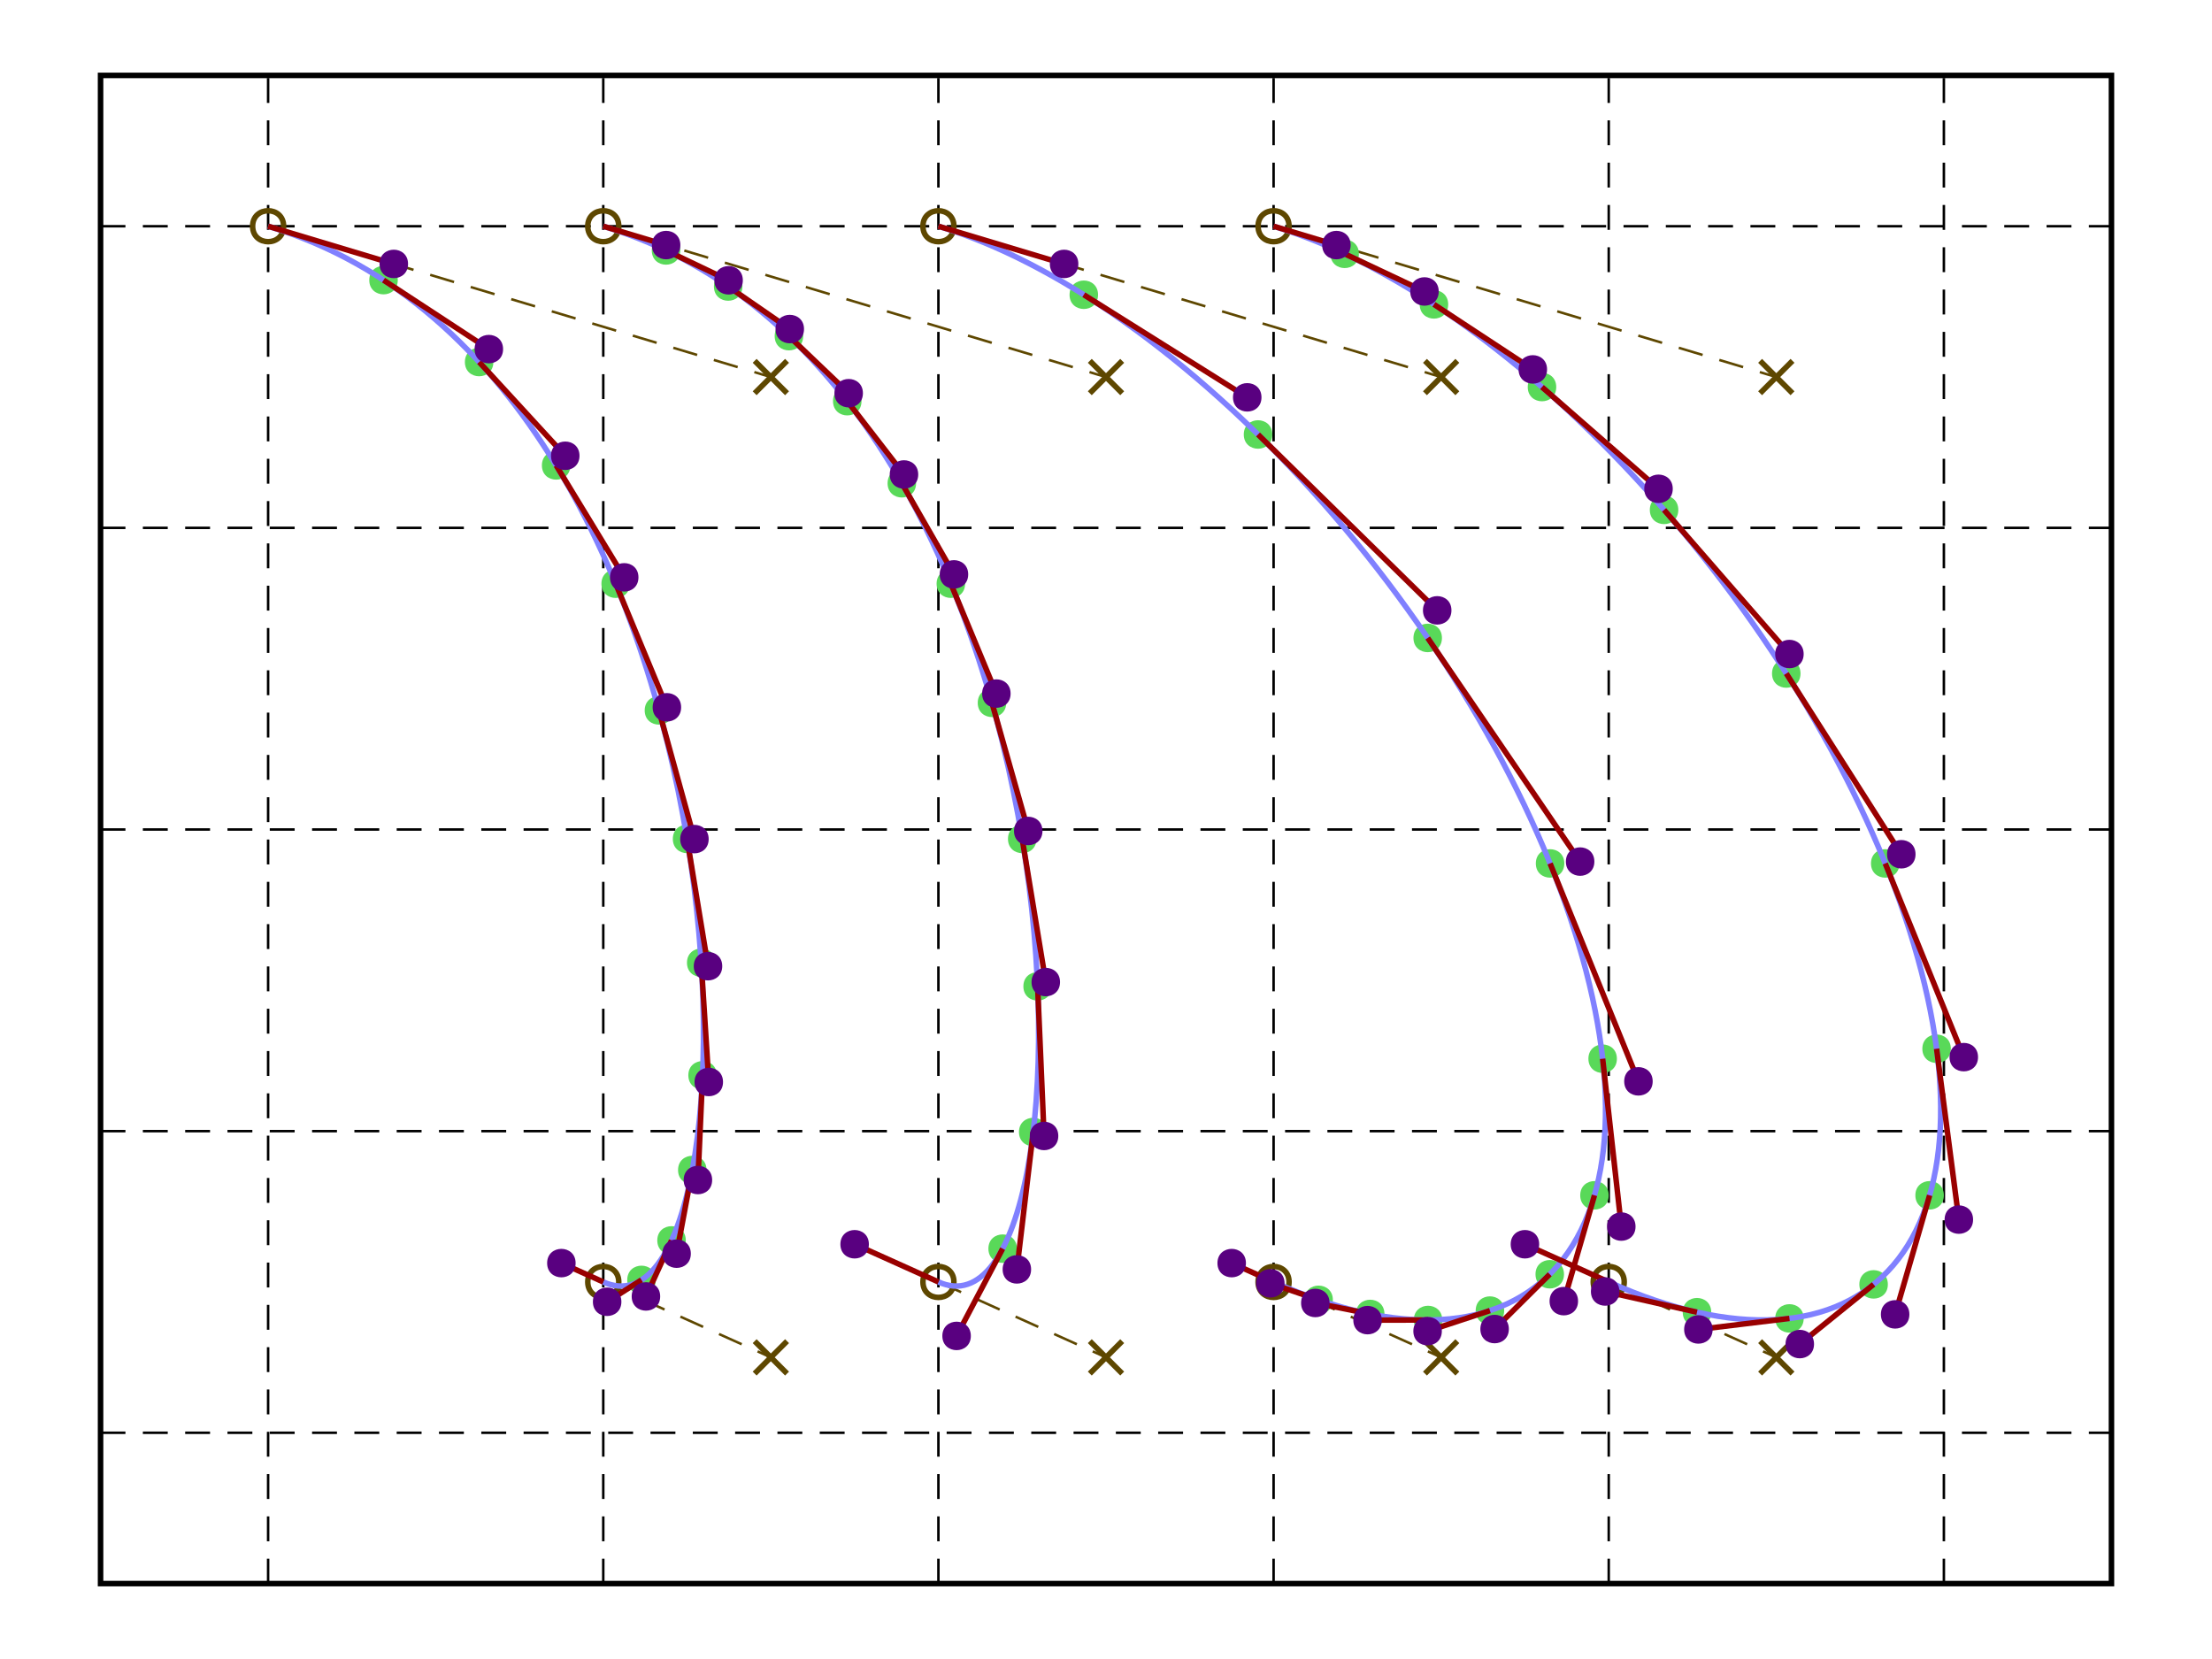
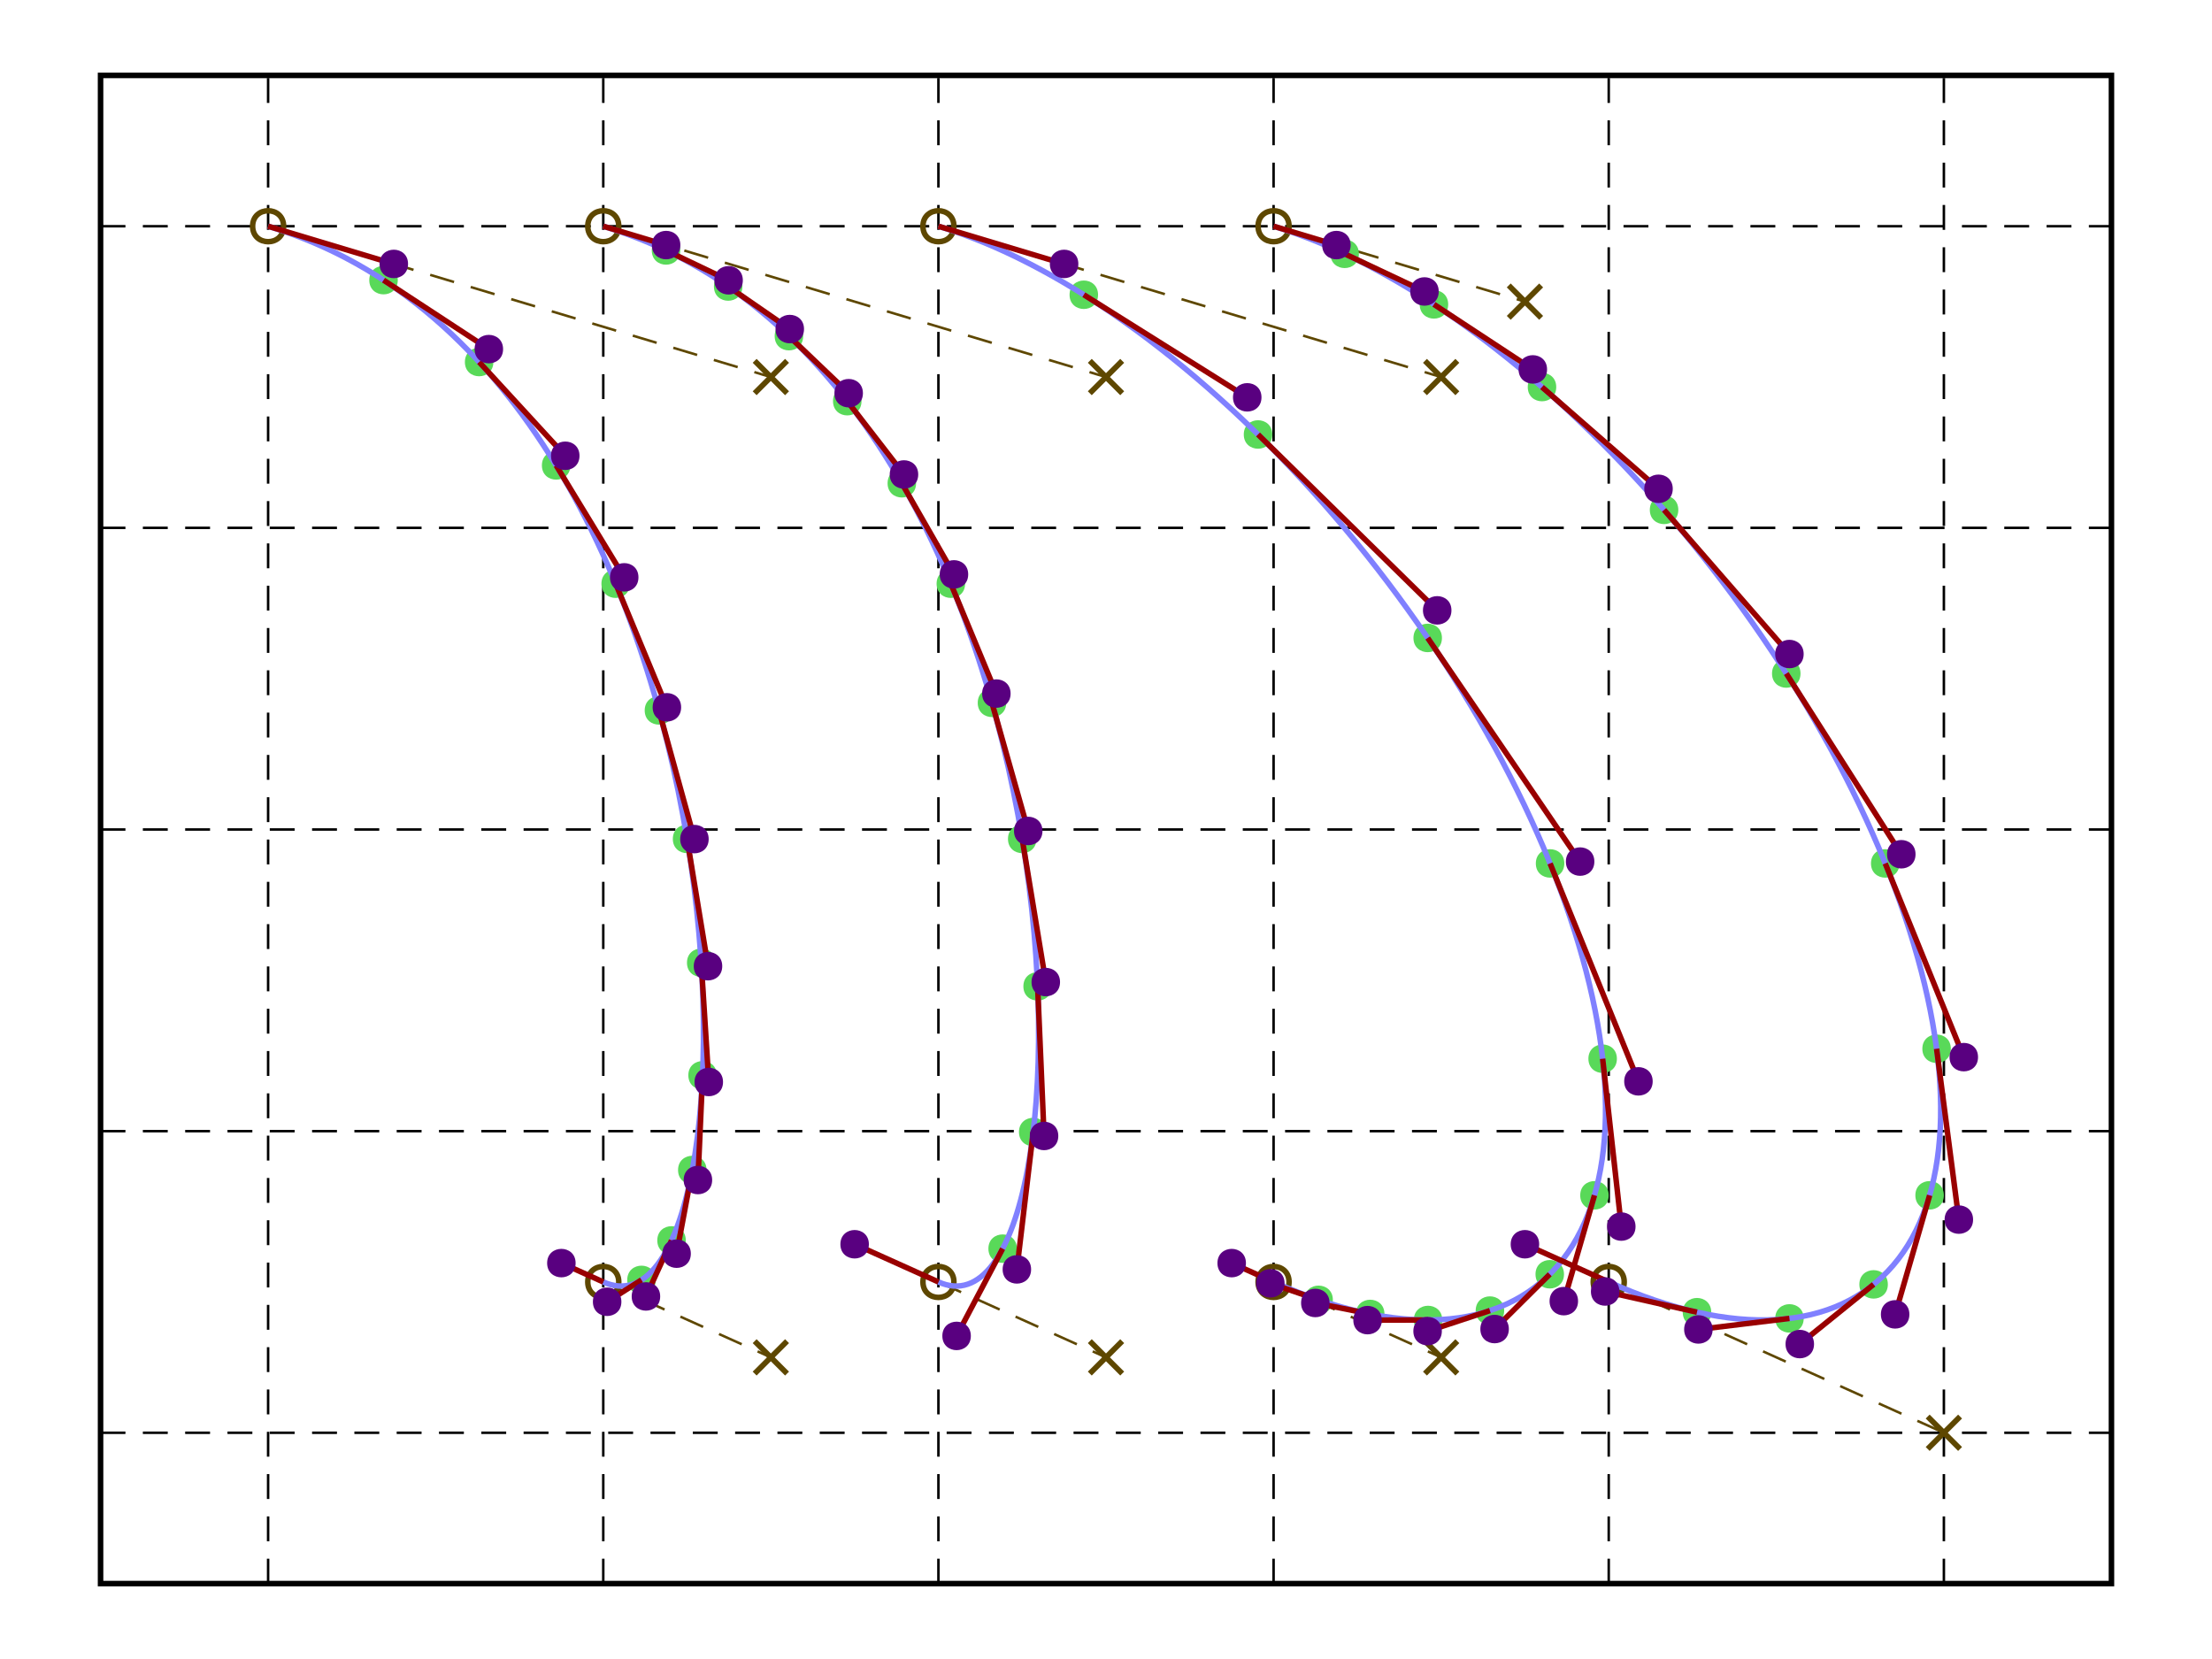
<svg xmlns="http://www.w3.org/2000/svg" width="400pt" height="300pt" viewBox="0 0 400 300">
  <path fill="none" stroke-width="1" stroke-linecap="butt" stroke-linejoin="miter" stroke="rgb(0%, 0%, 0%)" stroke-opacity="1" stroke-miterlimit="10" d="M 18.184 286.363 L 18.184 13.637 L 381.816 13.637 L 381.816 286.363 Z M 18.184 286.363 " />
  <path fill="none" stroke-width="0.45" stroke-linecap="butt" stroke-linejoin="miter" stroke="rgb(0%, 0%, 0%)" stroke-opacity="1" stroke-dasharray="4.5 3.15" stroke-miterlimit="10" d="M 18.184 150 L 381.816 150 M 18.184 204.547 L 381.816 204.547 M 18.184 259.09 L 381.816 259.09 M 18.184 95.453 L 381.816 95.453 M 18.184 40.91 L 381.816 40.91 " />
  <path fill="none" stroke-width="0.45" stroke-linecap="butt" stroke-linejoin="miter" stroke="rgb(0%, 0%, 0%)" stroke-opacity="1" stroke-dasharray="4.5 3.15" stroke-miterlimit="10" d="M 109.09 286.363 L 109.09 13.637 M 48.484 286.363 L 48.484 13.637 M 169.695 286.363 L 169.695 13.637 M 230.305 286.363 L 230.305 13.637 M 290.91 286.363 L 290.91 13.637 M 351.516 286.363 L 351.516 13.637 " />
  <path fill="none" stroke-width="1" stroke-linecap="butt" stroke-linejoin="miter" stroke="rgb(37%, 28%, 0%)" stroke-opacity="1" stroke-miterlimit="10" d="M 51.285 40.91 C 51.285 44.641 45.684 44.641 45.684 40.91 C 45.684 37.176 51.285 37.176 51.285 40.91 Z M 111.891 231.816 C 111.891 235.551 106.289 235.551 106.289 231.816 C 106.289 228.086 111.891 228.086 111.891 231.816 Z M 111.891 231.816 " />
  <path fill="none" stroke-width="1" stroke-linecap="butt" stroke-linejoin="miter" stroke="rgb(37%, 28%, 0%)" stroke-opacity="1" stroke-miterlimit="10" d="M 136.465 65.25 L 142.324 71.113 M 142.324 65.25 L 136.465 71.113 Z M 136.465 242.523 L 142.324 248.387 M 142.324 242.523 L 136.465 248.387 Z M 142.324 242.523 " />
  <path fill="none" stroke-width="0.45" stroke-linecap="butt" stroke-linejoin="miter" stroke="rgb(37%, 28%, 0%)" stroke-opacity="1" stroke-dasharray="4.5 3.15" stroke-miterlimit="10" d="M 48.484 40.91 L 139.395 68.184 M 109.09 231.816 L 139.395 245.453 " />
  <path fill="none" stroke-width="1" stroke-linecap="butt" stroke-linejoin="miter" stroke="rgb(37%, 28%, 0%)" stroke-opacity="1" stroke-miterlimit="10" d="M 111.891 40.91 C 111.891 44.641 106.289 44.641 106.289 40.91 C 106.289 37.176 111.891 37.176 111.891 40.91 Z M 172.496 231.816 C 172.496 235.551 166.898 235.551 166.898 231.816 C 166.898 228.086 172.496 228.086 172.496 231.816 Z M 172.496 231.816 " />
  <path fill="none" stroke-width="1" stroke-linecap="butt" stroke-linejoin="miter" stroke="rgb(37%, 28%, 0%)" stroke-opacity="1" stroke-miterlimit="10" d="M 197.07 65.25 L 202.93 71.113 M 202.93 65.25 L 197.07 71.113 Z M 197.07 242.523 L 202.93 248.387 M 202.93 242.523 L 197.07 248.387 Z M 202.93 242.523 " />
  <path fill="none" stroke-width="0.45" stroke-linecap="butt" stroke-linejoin="miter" stroke="rgb(37%, 28%, 0%)" stroke-opacity="1" stroke-dasharray="4.5 3.15" stroke-miterlimit="10" d="M 109.09 40.91 L 200 68.184 M 169.695 231.816 L 200 245.453 " />
  <path fill="none" stroke-width="1" stroke-linecap="butt" stroke-linejoin="miter" stroke="rgb(37%, 28%, 0%)" stroke-opacity="1" stroke-miterlimit="10" d="M 172.496 40.91 C 172.496 44.641 166.898 44.641 166.898 40.91 C 166.898 37.176 172.496 37.176 172.496 40.91 Z M 233.102 231.816 C 233.102 235.551 227.504 235.551 227.504 231.816 C 227.504 228.086 233.102 228.086 233.102 231.816 Z M 233.102 231.816 " />
  <path fill="none" stroke-width="1" stroke-linecap="butt" stroke-linejoin="miter" stroke="rgb(37%, 28%, 0%)" stroke-opacity="1" stroke-miterlimit="10" d="M 257.676 65.25 L 263.535 71.113 M 263.535 65.25 L 257.676 71.113 Z M 257.676 242.523 L 263.535 248.387 M 263.535 242.523 L 257.676 248.387 Z M 263.535 242.523 " />
  <path fill="none" stroke-width="0.45" stroke-linecap="butt" stroke-linejoin="miter" stroke="rgb(37%, 28%, 0%)" stroke-opacity="1" stroke-dasharray="4.5 3.15" stroke-miterlimit="10" d="M 169.695 40.91 L 260.605 68.184 M 230.305 231.816 L 260.605 245.453 " />
  <path fill="none" stroke-width="1" stroke-linecap="butt" stroke-linejoin="miter" stroke="rgb(37%, 28%, 0%)" stroke-opacity="1" stroke-miterlimit="10" d="M 233.102 40.91 C 233.102 44.641 227.504 44.641 227.504 40.91 C 227.504 37.176 233.102 37.176 233.102 40.91 Z M 293.711 231.816 C 293.711 235.551 288.109 235.551 288.109 231.816 C 288.109 228.086 293.711 228.086 293.711 231.816 Z M 293.711 231.816 " />
-   <path fill="none" stroke-width="1" stroke-linecap="butt" stroke-linejoin="miter" stroke="rgb(37%, 28%, 0%)" stroke-opacity="1" stroke-miterlimit="10" d="M 318.281 65.25 L 324.141 71.113 M 324.141 65.25 L 318.281 71.113 Z M 318.281 242.523 L 324.141 248.387 M 324.141 242.523 L 318.281 248.387 Z M 324.141 242.523 " />
-   <path fill="none" stroke-width="0.45" stroke-linecap="butt" stroke-linejoin="miter" stroke="rgb(37%, 28%, 0%)" stroke-opacity="1" stroke-dasharray="4.5 3.15" stroke-miterlimit="10" d="M 230.305 40.91 L 321.211 68.184 M 290.91 231.816 L 321.211 245.453 " />
+   <path fill="none" stroke-width="1" stroke-linecap="butt" stroke-linejoin="miter" stroke="rgb(37%, 28%, 0%)" stroke-opacity="1" stroke-miterlimit="10" d="M 272.828 51.613 L 278.688 57.477 M 278.688 51.613 L 272.828 57.477 Z M 348.586 256.16 L 354.445 262.02 M 354.445 256.16 L 348.586 262.02 Z M 354.445 256.16 " />
+   <path fill="none" stroke-width="0.45" stroke-linecap="butt" stroke-linejoin="miter" stroke="rgb(37%, 28%, 0%)" stroke-opacity="1" stroke-dasharray="4.5 3.15" stroke-miterlimit="10" d="M 230.305 40.91 L 275.758 54.547 M 290.91 231.816 L 351.516 259.09 " />
  <path fill-rule="nonzero" fill="rgb(35%, 85%, 35%)" fill-opacity="1" d="M 71.93 50.656 C 71.93 54.09 66.777 54.09 66.777 50.656 C 66.777 47.219 71.93 47.219 71.93 50.656 " />
  <path fill-rule="nonzero" fill="rgb(35%, 85%, 35%)" fill-opacity="1" d="M 89.219 65.469 C 89.219 68.902 84.066 68.902 84.066 65.469 C 84.066 62.031 89.219 62.031 89.219 65.469 " />
  <path fill-rule="nonzero" fill="rgb(35%, 85%, 35%)" fill-opacity="1" d="M 103.145 84.16 C 103.145 87.598 97.992 87.598 97.992 84.16 C 97.992 80.727 103.145 80.727 103.145 84.16 " />
  <path fill-rule="nonzero" fill="rgb(35%, 85%, 35%)" fill-opacity="1" d="M 113.91 105.555 C 113.91 108.988 108.758 108.988 108.758 105.555 C 108.758 102.121 113.91 102.121 113.91 105.555 " />
  <path fill-rule="nonzero" fill="rgb(35%, 85%, 35%)" fill-opacity="1" d="M 121.734 128.465 C 121.734 131.898 116.582 131.898 116.582 128.465 C 116.582 125.031 121.734 125.031 121.734 128.465 " />
  <path fill-rule="nonzero" fill="rgb(35%, 85%, 35%)" fill-opacity="1" d="M 126.82 151.703 C 126.82 155.141 121.668 155.141 121.668 151.703 C 121.668 148.27 126.82 148.27 126.82 151.703 " />
  <path fill-rule="nonzero" fill="rgb(35%, 85%, 35%)" fill-opacity="1" d="M 129.379 174.094 C 129.379 177.527 124.227 177.527 124.227 174.094 C 124.227 170.656 129.379 170.656 129.379 174.094 " />
  <path fill-rule="nonzero" fill="rgb(35%, 85%, 35%)" fill-opacity="1" d="M 129.625 194.445 C 129.625 197.879 124.473 197.879 124.473 194.445 C 124.473 191.012 129.625 191.012 129.625 194.445 " />
  <path fill-rule="nonzero" fill="rgb(35%, 85%, 35%)" fill-opacity="1" d="M 127.766 211.578 C 127.766 215.012 122.613 215.012 122.613 211.578 C 122.613 208.141 127.766 208.141 127.766 211.578 " />
  <path fill-rule="nonzero" fill="rgb(35%, 85%, 35%)" fill-opacity="1" d="M 124.012 224.305 C 124.012 227.738 118.859 227.738 118.859 224.305 C 118.859 220.871 124.012 220.871 124.012 224.305 " />
  <path fill-rule="nonzero" fill="rgb(35%, 85%, 35%)" fill-opacity="1" d="M 118.578 231.449 C 118.578 234.883 113.426 234.883 113.426 231.449 C 113.426 228.012 118.578 228.012 118.578 231.449 " />
  <path fill-rule="nonzero" fill="rgb(35%, 85%, 35%)" fill-opacity="1" d="M 123.016 45.289 C 123.016 48.723 117.863 48.723 117.863 45.289 C 117.863 41.855 123.016 41.855 123.016 45.289 " />
  <path fill-rule="nonzero" fill="rgb(35%, 85%, 35%)" fill-opacity="1" d="M 134.25 51.809 C 134.25 55.246 129.102 55.246 129.102 51.809 C 129.102 48.375 134.25 48.375 134.25 51.809 " />
  <path fill-rule="nonzero" fill="rgb(35%, 85%, 35%)" fill-opacity="1" d="M 145.238 60.789 C 145.238 64.223 140.086 64.223 140.086 60.789 C 140.086 57.352 145.238 57.352 145.238 60.789 " />
  <path fill-rule="nonzero" fill="rgb(35%, 85%, 35%)" fill-opacity="1" d="M 155.789 72.547 C 155.789 75.98 150.637 75.98 150.637 72.547 C 150.637 69.109 155.789 69.109 155.789 72.547 " />
  <path fill-rule="nonzero" fill="rgb(35%, 85%, 35%)" fill-opacity="1" d="M 165.656 87.391 C 165.656 90.824 160.504 90.824 160.504 87.391 C 160.504 83.957 165.656 83.957 165.656 87.391 " />
  <path fill-rule="nonzero" fill="rgb(35%, 85%, 35%)" fill-opacity="1" d="M 174.52 105.555 C 174.52 108.988 169.367 108.988 169.367 105.555 C 169.367 102.121 174.52 102.121 174.52 105.555 " />
  <path fill-rule="nonzero" fill="rgb(35%, 85%, 35%)" fill-opacity="1" d="M 181.957 127.098 C 181.957 130.531 176.805 130.531 176.805 127.098 C 176.805 123.66 181.957 123.66 181.957 127.098 " />
  <path fill-rule="nonzero" fill="rgb(35%, 85%, 35%)" fill-opacity="1" d="M 187.426 151.703 C 187.426 155.141 182.273 155.141 182.273 151.703 C 182.273 148.27 187.426 148.27 187.426 151.703 " />
  <path fill-rule="nonzero" fill="rgb(35%, 85%, 35%)" fill-opacity="1" d="M 190.211 178.363 C 190.211 181.797 185.059 181.797 185.059 178.363 C 185.059 174.93 190.211 174.93 190.211 178.363 " />
  <path fill-rule="nonzero" fill="rgb(35%, 85%, 35%)" fill-opacity="1" d="M 189.414 204.703 C 189.414 208.141 184.262 208.141 184.262 204.703 C 184.262 201.27 189.414 201.27 189.414 204.703 " />
  <path fill-rule="nonzero" fill="rgb(35%, 85%, 35%)" fill-opacity="1" d="M 183.887 225.797 C 183.887 229.23 178.734 229.23 178.734 225.797 C 178.734 222.363 183.887 222.363 183.887 225.797 " />
  <path fill-rule="nonzero" fill="rgb(35%, 85%, 35%)" fill-opacity="1" d="M 198.562 53.301 C 198.562 56.734 193.41 56.734 193.41 53.301 C 193.41 49.867 198.562 49.867 198.562 53.301 " />
  <path fill-rule="nonzero" fill="rgb(35%, 85%, 35%)" fill-opacity="1" d="M 230.066 78.566 C 230.066 82.004 224.914 82.004 224.914 78.566 C 224.914 75.133 230.066 75.133 230.066 78.566 " />
  <path fill-rule="nonzero" fill="rgb(35%, 85%, 35%)" fill-opacity="1" d="M 260.75 115.363 C 260.75 118.797 255.598 118.797 255.598 115.363 C 255.598 111.926 260.75 111.926 260.75 115.363 " />
  <path fill-rule="nonzero" fill="rgb(35%, 85%, 35%)" fill-opacity="1" d="M 282.879 156.137 C 282.879 159.57 277.727 159.57 277.727 156.137 C 277.727 152.703 282.879 152.703 282.879 156.137 " />
  <path fill-rule="nonzero" fill="rgb(35%, 85%, 35%)" fill-opacity="1" d="M 292.387 191.453 C 292.387 194.887 287.234 194.887 287.234 191.453 C 287.234 188.016 292.387 188.016 292.387 191.453 " />
  <path fill-rule="nonzero" fill="rgb(35%, 85%, 35%)" fill-opacity="1" d="M 290.906 216.152 C 290.906 219.586 285.754 219.586 285.754 216.152 C 285.754 212.715 290.906 212.715 290.906 216.152 " />
  <path fill-rule="nonzero" fill="rgb(35%, 85%, 35%)" fill-opacity="1" d="M 282.82 230.426 C 282.82 233.859 277.668 233.859 277.668 230.426 C 277.668 226.992 282.82 226.992 282.82 230.426 " />
  <path fill-rule="nonzero" fill="rgb(35%, 85%, 35%)" fill-opacity="1" d="M 272.004 236.996 C 272.004 240.43 266.852 240.43 266.852 236.996 C 266.852 233.562 272.004 233.562 272.004 236.996 " />
  <path fill-rule="nonzero" fill="rgb(35%, 85%, 35%)" fill-opacity="1" d="M 260.809 238.695 C 260.809 242.129 255.66 242.129 255.66 238.695 C 255.66 235.262 260.809 235.262 260.809 238.695 " />
  <path fill-rule="nonzero" fill="rgb(35%, 85%, 35%)" fill-opacity="1" d="M 250.352 237.605 C 250.352 241.043 245.199 241.043 245.199 237.605 C 245.199 234.172 250.352 234.172 250.352 237.605 " />
  <path fill-rule="nonzero" fill="rgb(35%, 85%, 35%)" fill-opacity="1" d="M 241.023 235.055 C 241.023 238.488 235.871 238.488 235.871 235.055 C 235.871 231.617 241.023 231.617 241.023 235.055 " />
  <path fill-rule="nonzero" fill="rgb(35%, 85%, 35%)" fill-opacity="1" d="M 245.734 45.902 C 245.734 49.336 240.582 49.336 240.582 45.902 C 240.582 42.465 245.734 42.465 245.734 45.902 " />
  <path fill-rule="nonzero" fill="rgb(35%, 85%, 35%)" fill-opacity="1" d="M 261.879 55.043 C 261.879 58.477 256.727 58.477 256.727 55.043 C 256.727 51.609 261.879 51.609 261.879 55.043 " />
  <path fill-rule="nonzero" fill="rgb(35%, 85%, 35%)" fill-opacity="1" d="M 281.418 69.992 C 281.418 73.426 276.266 73.426 276.266 69.992 C 276.266 66.559 281.418 66.559 281.418 69.992 " />
  <path fill-rule="nonzero" fill="rgb(35%, 85%, 35%)" fill-opacity="1" d="M 303.492 92.203 C 303.492 95.637 298.34 95.637 298.34 92.203 C 298.34 88.766 303.492 88.766 303.492 92.203 " />
  <path fill-rule="nonzero" fill="rgb(35%, 85%, 35%)" fill-opacity="1" d="M 325.59 121.793 C 325.59 125.227 320.438 125.227 320.438 121.793 C 320.438 118.359 325.59 118.359 325.59 121.793 " />
  <path fill-rule="nonzero" fill="rgb(35%, 85%, 35%)" fill-opacity="1" d="M 343.484 156.137 C 343.484 159.57 338.332 159.57 338.332 156.137 C 338.332 152.703 343.484 152.703 343.484 156.137 " />
  <path fill-rule="nonzero" fill="rgb(35%, 85%, 35%)" fill-opacity="1" d="M 352.773 189.648 C 352.773 193.082 347.621 193.082 347.621 189.648 C 347.621 186.211 352.773 186.211 352.773 189.648 " />
  <path fill-rule="nonzero" fill="rgb(35%, 85%, 35%)" fill-opacity="1" d="M 351.512 216.152 C 351.512 219.586 346.359 219.586 346.359 216.152 C 346.359 212.715 351.512 212.715 351.512 216.152 " />
  <path fill-rule="nonzero" fill="rgb(35%, 85%, 35%)" fill-opacity="1" d="M 341.383 232.258 C 341.383 235.691 336.23 235.691 336.23 232.258 C 336.23 228.824 341.383 228.824 341.383 232.258 " />
  <path fill-rule="nonzero" fill="rgb(35%, 85%, 35%)" fill-opacity="1" d="M 326.168 238.41 C 326.168 241.844 321.016 241.844 321.016 238.41 C 321.016 234.977 326.168 234.977 326.168 238.41 " />
  <path fill-rule="nonzero" fill="rgb(35%, 85%, 35%)" fill-opacity="1" d="M 309.445 237.285 C 309.445 240.719 304.293 240.719 304.293 237.285 C 304.293 233.852 309.445 233.852 309.445 237.285 " />
  <path fill="none" stroke-width="1" stroke-linecap="butt" stroke-linejoin="miter" stroke="rgb(50%, 50%, 100%)" stroke-opacity="1" stroke-miterlimit="10" d="M 48.484 40.91 C 139.395 68.184 139.395 245.453 109.09 231.816 " />
  <path fill="none" stroke-width="1" stroke-linecap="butt" stroke-linejoin="miter" stroke="rgb(50%, 50%, 100%)" stroke-opacity="1" stroke-miterlimit="10" d="M 109.09 40.91 C 200 68.184 200 245.453 169.695 231.816 " />
  <path fill="none" stroke-width="1" stroke-linecap="butt" stroke-linejoin="miter" stroke="rgb(50%, 50%, 100%)" stroke-opacity="1" stroke-miterlimit="10" d="M 169.695 40.91 C 191.008 47.301 215.496 64.652 237.305 88.805 C 259.109 112.961 276.281 141.754 284.707 168.301 C 293.137 194.848 292.062 216.762 281.746 228.805 C 271.43 240.852 252.797 241.941 230.305 231.816 " />
  <path fill="none" stroke-width="1" stroke-linecap="butt" stroke-linejoin="miter" stroke="rgb(50%, 50%, 100%)" stroke-opacity="1" stroke-miterlimit="10" d="M 230.305 40.91 C 251.613 47.301 276.102 64.652 297.91 88.805 C 319.719 112.961 336.887 141.754 345.316 168.301 C 353.742 194.848 352.668 216.762 342.352 228.805 C 332.035 240.852 313.402 241.941 290.91 231.816 " />
  <path fill="none" stroke-width="1" stroke-linecap="butt" stroke-linejoin="miter" stroke="rgb(60%, 0%, 0%)" stroke-opacity="1" stroke-miterlimit="10" d="M 48.484 40.91 L 71.211 47.727 M 69.352 50.656 L 88.398 63.133 M 86.645 65.469 L 102.215 82.418 M 100.566 84.16 L 112.879 104.402 M 111.336 105.555 L 120.594 127.902 M 119.156 128.465 L 125.574 151.734 M 124.242 151.703 L 128.031 174.715 M 126.805 174.094 L 128.172 195.66 M 127.047 194.445 L 126.207 213.383 M 125.188 211.578 L 122.348 226.703 M 121.438 224.305 L 116.809 234.438 M 116 231.449 L 109.793 235.402 M 109.09 231.816 L 101.516 228.41 " />
  <path fill="none" stroke-width="1" stroke-linecap="butt" stroke-linejoin="miter" stroke="rgb(60%, 0%, 0%)" stroke-opacity="1" stroke-miterlimit="10" d="M 109.09 40.91 L 120.453 44.316 M 120.438 45.289 L 131.75 50.688 M 131.676 51.809 L 142.816 59.504 M 142.664 60.789 L 153.465 71.102 M 153.211 72.547 L 163.465 85.801 M 163.078 87.391 L 172.504 103.867 M 171.941 105.555 L 180.172 125.422 M 179.379 127.098 L 185.938 150.266 M 184.848 151.703 L 189.109 177.594 M 187.637 178.363 L 188.801 205.418 M 186.836 204.703 L 183.883 229.547 M 181.312 225.797 L 172.984 241.578 M 169.695 231.816 L 154.547 225 " />
  <path fill="none" stroke-width="1" stroke-linecap="butt" stroke-linejoin="miter" stroke="rgb(60%, 0%, 0%)" stroke-opacity="1" stroke-miterlimit="10" d="M 169.695 40.91 L 192.426 47.727 M 195.984 53.301 L 225.543 71.852 M 227.488 78.566 L 259.895 110.371 M 258.172 115.363 L 285.734 155.805 M 280.305 156.137 L 296.281 195.543 M 289.809 191.453 L 293.184 221.805 M 288.332 216.152 L 282.789 235.289 M 280.242 230.426 L 270.273 240.336 M 269.43 236.996 L 258.152 240.715 M 258.234 238.695 L 247.297 238.723 M 247.773 237.605 L 237.852 235.617 M 238.445 235.055 L 229.719 232.062 M 230.305 231.816 L 222.727 228.41 " />
  <path fill="none" stroke-width="1" stroke-linecap="butt" stroke-linejoin="miter" stroke="rgb(60%, 0%, 0%)" stroke-opacity="1" stroke-miterlimit="10" d="M 230.305 40.91 L 241.668 44.316 M 243.16 45.902 L 257.594 52.707 M 259.301 55.043 L 277.184 66.801 M 278.84 69.992 L 299.91 88.391 M 300.918 92.203 L 323.586 118.27 M 323.016 121.793 L 343.812 154.477 M 340.91 156.137 L 355.113 191.164 M 350.199 189.648 L 354.223 220.543 M 348.938 216.152 L 342.703 237.68 M 338.809 232.258 L 325.457 243.051 M 323.59 238.41 L 307.121 240.406 M 306.867 237.285 L 290.266 233.543 M 290.91 231.816 L 275.758 225 " />
  <path fill-rule="nonzero" fill="rgb(35%, 0%, 50%)" fill-opacity="1" d="M 73.789 47.727 C 73.789 51.16 68.637 51.16 68.637 47.727 C 68.637 44.293 73.789 44.293 73.789 47.727 " />
  <path fill-rule="nonzero" fill="rgb(35%, 0%, 50%)" fill-opacity="1" d="M 90.973 63.133 C 90.973 66.566 85.82 66.566 85.82 63.133 C 85.82 59.695 90.973 59.695 90.973 63.133 " />
  <path fill-rule="nonzero" fill="rgb(35%, 0%, 50%)" fill-opacity="1" d="M 104.793 82.418 C 104.793 85.852 99.641 85.852 99.641 82.418 C 99.641 78.984 104.793 78.984 104.793 82.418 " />
  <path fill-rule="nonzero" fill="rgb(35%, 0%, 50%)" fill-opacity="1" d="M 115.453 104.402 C 115.453 107.84 110.305 107.84 110.305 104.402 C 110.305 100.969 115.453 100.969 115.453 104.402 " />
  <path fill-rule="nonzero" fill="rgb(35%, 0%, 50%)" fill-opacity="1" d="M 123.172 127.902 C 123.172 131.34 118.02 131.34 118.02 127.902 C 118.02 124.469 123.172 124.469 123.172 127.902 " />
  <path fill-rule="nonzero" fill="rgb(35%, 0%, 50%)" fill-opacity="1" d="M 128.152 151.734 C 128.152 155.172 123 155.172 123 151.734 C 123 148.301 128.152 148.301 128.152 151.734 " />
  <path fill-rule="nonzero" fill="rgb(35%, 0%, 50%)" fill-opacity="1" d="M 130.605 174.715 C 130.605 178.152 125.453 178.152 125.453 174.715 C 125.453 171.281 130.605 171.281 130.605 174.715 " />
  <path fill-rule="nonzero" fill="rgb(35%, 0%, 50%)" fill-opacity="1" d="M 130.746 195.66 C 130.746 199.094 125.594 199.094 125.594 195.66 C 125.594 192.227 130.746 192.227 130.746 195.66 " />
  <path fill-rule="nonzero" fill="rgb(35%, 0%, 50%)" fill-opacity="1" d="M 128.781 213.383 C 128.781 216.82 123.629 216.82 123.629 213.383 C 123.629 209.949 128.781 209.949 128.781 213.383 " />
  <path fill-rule="nonzero" fill="rgb(35%, 0%, 50%)" fill-opacity="1" d="M 124.926 226.703 C 124.926 230.141 119.773 230.141 119.773 226.703 C 119.773 223.27 124.926 223.27 124.926 226.703 " />
  <path fill-rule="nonzero" fill="rgb(35%, 0%, 50%)" fill-opacity="1" d="M 119.383 234.438 C 119.383 237.871 114.23 237.871 114.23 234.438 C 114.23 231.004 119.383 231.004 119.383 234.438 " />
  <path fill-rule="nonzero" fill="rgb(35%, 0%, 50%)" fill-opacity="1" d="M 112.367 235.402 C 112.367 238.836 107.215 238.836 107.215 235.402 C 107.215 231.965 112.367 231.965 112.367 235.402 " />
  <path fill-rule="nonzero" fill="rgb(35%, 0%, 50%)" fill-opacity="1" d="M 104.09 228.41 C 104.09 231.844 98.938 231.844 98.938 228.41 C 98.938 224.973 104.09 224.973 104.09 228.41 " />
  <path fill-rule="nonzero" fill="rgb(35%, 0%, 50%)" fill-opacity="1" d="M 123.031 44.316 C 123.031 47.754 117.879 47.754 117.879 44.316 C 117.879 40.883 123.031 40.883 123.031 44.316 " />
  <path fill-rule="nonzero" fill="rgb(35%, 0%, 50%)" fill-opacity="1" d="M 134.328 50.688 C 134.328 54.125 129.176 54.125 129.176 50.688 C 129.176 47.254 134.328 47.254 134.328 50.688 " />
  <path fill-rule="nonzero" fill="rgb(35%, 0%, 50%)" fill-opacity="1" d="M 145.391 59.504 C 145.391 62.941 140.238 62.941 140.238 59.504 C 140.238 56.07 145.391 56.07 145.391 59.504 " />
  <path fill-rule="nonzero" fill="rgb(35%, 0%, 50%)" fill-opacity="1" d="M 156.043 71.102 C 156.043 74.535 150.891 74.535 150.891 71.102 C 150.891 67.668 156.043 67.668 156.043 71.102 " />
  <path fill-rule="nonzero" fill="rgb(35%, 0%, 50%)" fill-opacity="1" d="M 166.043 85.801 C 166.043 89.234 160.891 89.234 160.891 85.801 C 160.891 82.367 166.043 82.367 166.043 85.801 " />
  <path fill-rule="nonzero" fill="rgb(35%, 0%, 50%)" fill-opacity="1" d="M 175.082 103.867 C 175.082 107.301 169.93 107.301 169.93 103.867 C 169.93 100.434 175.082 100.434 175.082 103.867 " />
  <path fill-rule="nonzero" fill="rgb(35%, 0%, 50%)" fill-opacity="1" d="M 182.75 125.422 C 182.75 128.855 177.598 128.855 177.598 125.422 C 177.598 121.984 182.75 121.984 182.75 125.422 " />
  <path fill-rule="nonzero" fill="rgb(35%, 0%, 50%)" fill-opacity="1" d="M 188.512 150.266 C 188.512 153.699 183.363 153.699 183.363 150.266 C 183.363 146.832 188.512 146.832 188.512 150.266 " />
  <path fill-rule="nonzero" fill="rgb(35%, 0%, 50%)" fill-opacity="1" d="M 191.688 177.594 C 191.688 181.027 186.535 181.027 186.535 177.594 C 186.535 174.156 191.688 174.156 191.688 177.594 " />
  <path fill-rule="nonzero" fill="rgb(35%, 0%, 50%)" fill-opacity="1" d="M 191.375 205.418 C 191.375 208.852 186.223 208.852 186.223 205.418 C 186.223 201.984 191.375 201.984 191.375 205.418 " />
  <path fill-rule="nonzero" fill="rgb(35%, 0%, 50%)" fill-opacity="1" d="M 186.457 229.547 C 186.457 232.98 181.309 232.98 181.309 229.547 C 181.309 226.113 186.457 226.113 186.457 229.547 " />
  <path fill-rule="nonzero" fill="rgb(35%, 0%, 50%)" fill-opacity="1" d="M 175.559 241.578 C 175.559 245.012 170.406 245.012 170.406 241.578 C 170.406 238.141 175.559 238.141 175.559 241.578 " />
  <path fill-rule="nonzero" fill="rgb(35%, 0%, 50%)" fill-opacity="1" d="M 157.121 225 C 157.121 228.434 151.969 228.434 151.969 225 C 151.969 221.566 157.121 221.566 157.121 225 " />
  <path fill-rule="nonzero" fill="rgb(35%, 0%, 50%)" fill-opacity="1" d="M 195 47.727 C 195 51.16 189.848 51.16 189.848 47.727 C 189.848 44.293 195 44.293 195 47.727 " />
  <path fill-rule="nonzero" fill="rgb(35%, 0%, 50%)" fill-opacity="1" d="M 228.117 71.852 C 228.117 75.285 222.965 75.285 222.965 71.852 C 222.965 68.418 228.117 68.418 228.117 71.852 " />
  <path fill-rule="nonzero" fill="rgb(35%, 0%, 50%)" fill-opacity="1" d="M 262.469 110.371 C 262.469 113.805 257.316 113.805 257.316 110.371 C 257.316 106.938 262.469 106.938 262.469 110.371 " />
  <path fill-rule="nonzero" fill="rgb(35%, 0%, 50%)" fill-opacity="1" d="M 288.312 155.805 C 288.312 159.238 283.16 159.238 283.16 155.805 C 283.16 152.367 288.312 152.367 288.312 155.805 " />
  <path fill-rule="nonzero" fill="rgb(35%, 0%, 50%)" fill-opacity="1" d="M 298.859 195.543 C 298.859 198.977 293.707 198.977 293.707 195.543 C 293.707 192.109 298.859 192.109 298.859 195.543 " />
  <path fill-rule="nonzero" fill="rgb(35%, 0%, 50%)" fill-opacity="1" d="M 295.758 221.805 C 295.758 225.238 290.605 225.238 290.605 221.805 C 290.605 218.371 295.758 218.371 295.758 221.805 " />
  <path fill-rule="nonzero" fill="rgb(35%, 0%, 50%)" fill-opacity="1" d="M 285.363 235.289 C 285.363 238.723 280.211 238.723 280.211 235.289 C 280.211 231.852 285.363 231.852 285.363 235.289 " />
  <path fill-rule="nonzero" fill="rgb(35%, 0%, 50%)" fill-opacity="1" d="M 272.848 240.336 C 272.848 243.77 267.695 243.77 267.695 240.336 C 267.695 236.898 272.848 236.898 272.848 240.336 " />
  <path fill-rule="nonzero" fill="rgb(35%, 0%, 50%)" fill-opacity="1" d="M 260.73 240.715 C 260.73 244.148 255.578 244.148 255.578 240.715 C 255.578 237.277 260.73 237.277 260.73 240.715 " />
  <path fill-rule="nonzero" fill="rgb(35%, 0%, 50%)" fill-opacity="1" d="M 249.875 238.723 C 249.875 242.156 244.723 242.156 244.723 238.723 C 244.723 235.289 249.875 235.289 249.875 238.723 " />
  <path fill-rule="nonzero" fill="rgb(35%, 0%, 50%)" fill-opacity="1" d="M 240.43 235.617 C 240.43 239.055 235.277 239.055 235.277 235.617 C 235.277 232.184 240.43 232.184 240.43 235.617 " />
  <path fill-rule="nonzero" fill="rgb(35%, 0%, 50%)" fill-opacity="1" d="M 232.293 232.062 C 232.293 235.496 227.145 235.496 227.145 232.062 C 227.145 228.629 232.293 228.629 232.293 232.062 " />
  <path fill-rule="nonzero" fill="rgb(35%, 0%, 50%)" fill-opacity="1" d="M 225.305 228.41 C 225.305 231.844 220.152 231.844 220.152 228.41 C 220.152 224.973 225.305 224.973 225.305 228.41 " />
  <path fill-rule="nonzero" fill="rgb(35%, 0%, 50%)" fill-opacity="1" d="M 244.242 44.316 C 244.242 47.754 239.09 47.754 239.09 44.316 C 239.09 40.883 244.242 40.883 244.242 44.316 " />
  <path fill-rule="nonzero" fill="rgb(35%, 0%, 50%)" fill-opacity="1" d="M 260.168 52.707 C 260.168 56.141 255.016 56.141 255.016 52.707 C 255.016 49.273 260.168 49.273 260.168 52.707 " />
  <path fill-rule="nonzero" fill="rgb(35%, 0%, 50%)" fill-opacity="1" d="M 279.758 66.801 C 279.758 70.238 274.605 70.238 274.605 66.801 C 274.605 63.367 279.758 63.367 279.758 66.801 " />
  <path fill-rule="nonzero" fill="rgb(35%, 0%, 50%)" fill-opacity="1" d="M 302.488 88.391 C 302.488 91.828 297.336 91.828 297.336 88.391 C 297.336 84.957 302.488 84.957 302.488 88.391 " />
  <path fill-rule="nonzero" fill="rgb(35%, 0%, 50%)" fill-opacity="1" d="M 326.16 118.27 C 326.16 121.703 321.008 121.703 321.008 118.27 C 321.008 114.836 326.16 114.836 326.16 118.27 " />
  <path fill-rule="nonzero" fill="rgb(35%, 0%, 50%)" fill-opacity="1" d="M 346.391 154.477 C 346.391 157.91 341.238 157.91 341.238 154.477 C 341.238 151.043 346.391 151.043 346.391 154.477 " />
  <path fill-rule="nonzero" fill="rgb(35%, 0%, 50%)" fill-opacity="1" d="M 357.691 191.164 C 357.691 194.598 352.539 194.598 352.539 191.164 C 352.539 187.73 357.691 187.73 357.691 191.164 " />
  <path fill-rule="nonzero" fill="rgb(35%, 0%, 50%)" fill-opacity="1" d="M 356.797 220.543 C 356.797 223.977 351.645 223.977 351.645 220.543 C 351.645 217.109 356.797 217.109 356.797 220.543 " />
  <path fill-rule="nonzero" fill="rgb(35%, 0%, 50%)" fill-opacity="1" d="M 345.277 237.68 C 345.277 241.113 340.125 241.113 340.125 237.68 C 340.125 234.246 345.277 234.246 345.277 237.68 " />
  <path fill-rule="nonzero" fill="rgb(35%, 0%, 50%)" fill-opacity="1" d="M 328.035 243.051 C 328.035 246.488 322.883 246.488 322.883 243.051 C 322.883 239.617 328.035 239.617 328.035 243.051 " />
  <path fill-rule="nonzero" fill="rgb(35%, 0%, 50%)" fill-opacity="1" d="M 309.699 240.406 C 309.699 243.84 304.547 243.84 304.547 240.406 C 304.547 236.969 309.699 236.969 309.699 240.406 " />
  <path fill-rule="nonzero" fill="rgb(35%, 0%, 50%)" fill-opacity="1" d="M 292.84 233.543 C 292.84 236.977 287.688 236.977 287.688 233.543 C 287.688 230.109 292.84 230.109 292.84 233.543 " />
  <path fill-rule="nonzero" fill="rgb(35%, 0%, 50%)" fill-opacity="1" d="M 278.332 225 C 278.332 228.434 273.18 228.434 273.18 225 C 273.18 221.566 278.332 221.566 278.332 225 " />
</svg>
